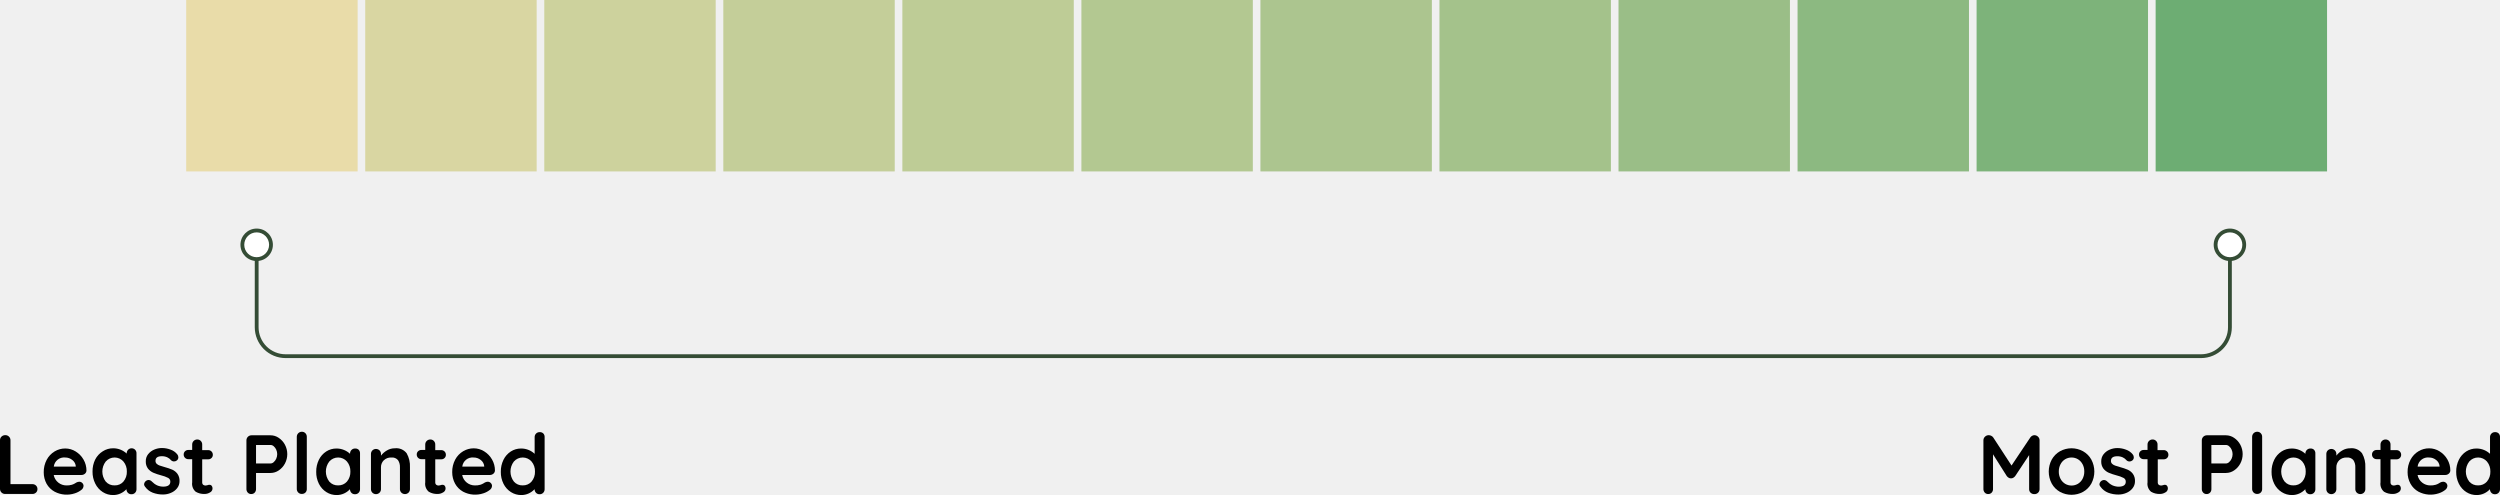
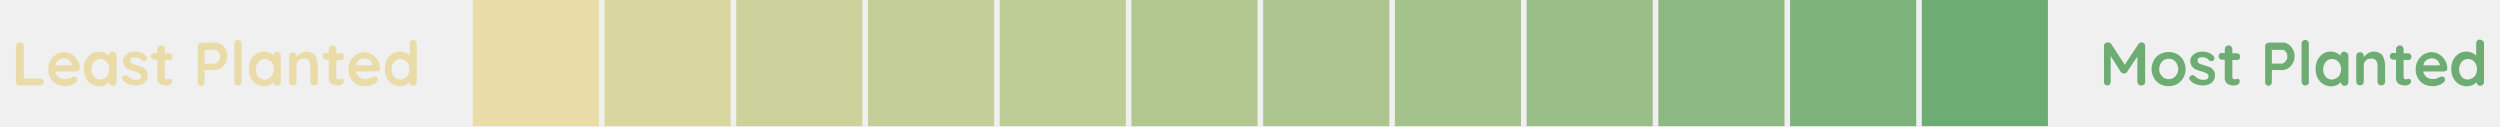
- <svg xmlns="http://www.w3.org/2000/svg" viewBox="0 0 656.28 129.89">
-   <g id="Layer_2" data-name="Layer 2">
-     <g id="Layer_2-2" data-name="Layer 2">
-       <rect x="48.88" width="45" height="45" style="fill: #e9dca9" />
-       <rect x="95.88" width="45" height="45" style="fill: #d9d6a2" />
-       <rect x="142.88" width="45" height="45" style="fill: #cdd29d" />
-       <rect x="189.88" width="45" height="45" style="fill: #c4ce99" />
-       <rect x="236.88" width="45" height="45" style="fill: #becc96" />
-       <rect x="283.88" width="45" height="45" style="fill: #b3c891" />
-       <rect x="330.88" width="45" height="45" style="fill: #acc58f" />
-       <rect x="377.88" width="45" height="45" style="fill: #a4c28b" />
-       <rect x="424.88" width="45" height="45" style="fill: #9abe87" />
-       <rect x="471.88" width="45" height="45" style="fill: #8cb981" />
-       <rect x="518.88" width="45" height="45" style="fill: #7db37a" />
-       <rect x="565.88" width="45" height="45" style="fill: #6dad73" />
-       <g>
-         <path d="M67.38,64V85.91A7.59,7.59,0,0,0,75,93.5H577.79a7.59,7.59,0,0,0,7.59-7.59V64" style="fill: none;stroke: #344c35;stroke-miterlimit: 10" />
-         <g>
-           <circle cx="67.38" cy="64.26" r="3.76" style="fill: #fff" />
-           <path d="M63.12,64.26A4.26,4.26,0,1,0,67.38,60a4.26,4.26,0,0,0-4.26,4.26Zm7.52,0A3.26,3.26,0,1,1,67.38,61a3.26,3.26,0,0,1,3.26,3.26Z" style="fill: #344c35" />
-         </g>
-         <g>
-           <circle cx="585.38" cy="64.26" r="3.76" style="fill: #fff" />
-           <path d="M589.64,64.26A4.26,4.26,0,1,1,585.38,60a4.26,4.26,0,0,1,4.26,4.26Zm-7.52,0A3.26,3.26,0,1,0,585.38,61a3.26,3.26,0,0,0-3.26,3.26Z" style="fill: #344c35" />
-         </g>
-       </g>
-       <g>
-         <path d="M9.45,127.46a1.23,1.23,0,0,1,.38.94,1.2,1.2,0,0,1-.38.91,1.34,1.34,0,0,1-1,.36H1.34A1.32,1.32,0,0,1,0,128.32V115.61a1.28,1.28,0,0,1,.4-1,1.39,1.39,0,0,1,1-.38,1.31,1.31,0,0,1,.95.38,1.28,1.28,0,0,1,.4,1v11.48H8.49A1.34,1.34,0,0,1,9.45,127.46Z" />
-         <path d="M22.29,124.36a1.4,1.4,0,0,1-.92.33H14.1a3.31,3.31,0,0,0,1.21,2,3.38,3.38,0,0,0,2.13.74,4.72,4.72,0,0,0,1.41-.17,3.67,3.67,0,0,0,.8-.35l.41-.25a1.68,1.68,0,0,1,.75-.2,1.08,1.08,0,0,1,.79.33,1.06,1.06,0,0,1,.33.77,1.37,1.37,0,0,1-.62,1.08,5.24,5.24,0,0,1-1.65.86,6.82,6.82,0,0,1-5.31-.42A5.37,5.37,0,0,1,12.23,127a6.19,6.19,0,0,1-.75-3,6.75,6.75,0,0,1,.79-3.32,5.62,5.62,0,0,1,2.09-2.19,5.4,5.4,0,0,1,2.77-.76,5.14,5.14,0,0,1,2.74.79,5.93,5.93,0,0,1,2.06,2.13,5.74,5.74,0,0,1,.77,2.9A1.13,1.13,0,0,1,22.29,124.36Zm-8.16-1.87h5.76v-.15a2.27,2.27,0,0,0-.9-1.58,2.86,2.86,0,0,0-1.85-.66A2.73,2.73,0,0,0,14.12,122.49Z" />
-         <path d="M35.46,118.05a1.31,1.31,0,0,1,.37,1v9.31a1.32,1.32,0,0,1-.37,1,1.26,1.26,0,0,1-.95.38,1.24,1.24,0,0,1-.94-.37,1.38,1.38,0,0,1-.38-.95,4.77,4.77,0,0,1-3.45,1.54,5,5,0,0,1-2.75-.78A5.47,5.47,0,0,1,25,126.94a6.76,6.76,0,0,1-.71-3.15,6.91,6.91,0,0,1,.7-3.16A5.41,5.41,0,0,1,27,118.46a4.9,4.9,0,0,1,2.7-.78,5.1,5.1,0,0,1,2,.39,5.21,5.21,0,0,1,1.56,1v0a1.32,1.32,0,0,1,.37-1,1.26,1.26,0,0,1,.95-.39A1.28,1.28,0,0,1,35.46,118.05Zm-3.06,8.37a3.88,3.88,0,0,0,.9-2.63,3.92,3.92,0,0,0-.9-2.64,3.08,3.08,0,0,0-4.64,0,4.32,4.32,0,0,0,0,5.27,2.91,2.91,0,0,0,2.32,1A2.94,2.94,0,0,0,32.41,126.42Z" />
-         <path d="M37.82,127.18A1.25,1.25,0,0,1,39,126a1.24,1.24,0,0,1,.88.42,4.63,4.63,0,0,0,1.38,1,4.09,4.09,0,0,0,1.73.33q1.72-.07,1.72-1.3a1.05,1.05,0,0,0-.58-1,8.23,8.23,0,0,0-1.81-.66,15.63,15.63,0,0,1-2.08-.7,3.67,3.67,0,0,1-1.39-1.07,3,3,0,0,1-.58-1.93,2.91,2.91,0,0,1,.6-1.84,4,4,0,0,1,1.58-1.21,5.12,5.12,0,0,1,2.08-.43,6.39,6.39,0,0,1,2.24.42,3.9,3.9,0,0,1,1.76,1.23,1.22,1.22,0,0,1,.29.79,1,1,0,0,1-.42.84,1.11,1.11,0,0,1-.7.24,1.07,1.07,0,0,1-.79-.31,2.79,2.79,0,0,0-1-.77,3.38,3.38,0,0,0-1.42-.29q-1.67,0-1.67,1.21a1,1,0,0,0,.31.78,2.11,2.11,0,0,0,.78.46q.47.16,1.33.41a14.61,14.61,0,0,1,2,.68,3.4,3.4,0,0,1,1.34,1.08,3.09,3.09,0,0,1,.55,1.91,2.93,2.93,0,0,1-.64,1.88,4,4,0,0,1-1.64,1.22,5.29,5.29,0,0,1-2.06.42,7.45,7.45,0,0,1-2.71-.48,4.49,4.49,0,0,1-2-1.56A1.07,1.07,0,0,1,37.82,127.18Z" />
-         <path d="M55.54,127.48a1.18,1.18,0,0,1-.4,1.78,2.69,2.69,0,0,1-1.46.41,4.27,4.27,0,0,1-2.3-.58,2.72,2.72,0,0,1-.93-2.48v-6.07h-1a1.2,1.2,0,0,1-1.23-1.23,1.13,1.13,0,0,1,.35-.85,1.21,1.21,0,0,1,.88-.34h1v-1.41a1.31,1.31,0,0,1,1.34-1.34,1.24,1.24,0,0,1,.92.38,1.32,1.32,0,0,1,.37,1v1.41h1.56a1.2,1.2,0,0,1,1.23,1.23,1.13,1.13,0,0,1-.35.85,1.21,1.21,0,0,1-.88.34H53.08v6a.84.84,0,0,0,.24.67,1,1,0,0,0,.66.21,1.89,1.89,0,0,0,.48-.09,1.31,1.31,0,0,1,.51-.11A.73.73,0,0,1,55.54,127.48Z" />
-         <path d="M73.17,114.94a5,5,0,0,1,1.63,1.8,5.26,5.26,0,0,1,0,4.94,4.94,4.94,0,0,1-1.63,1.81,3.8,3.8,0,0,1-2.13.67H67.21v4.16a1.36,1.36,0,0,1-.35,1,1.21,1.21,0,0,1-.92.37,1.17,1.17,0,0,1-.9-.38,1.36,1.36,0,0,1-.35-1V115.61A1.32,1.32,0,0,1,66,114.27h5A3.8,3.8,0,0,1,73.17,114.94Zm-1.31,6.37a2.6,2.6,0,0,0,.66-.91,2.87,2.87,0,0,0,0-2.35,2.49,2.49,0,0,0-.66-.9,1.28,1.28,0,0,0-.83-.34H67.21v4.86H71A1.26,1.26,0,0,0,71.86,121.31Z" />
-         <path d="M80.2,129.28a1.3,1.3,0,0,1-1,.38,1.24,1.24,0,0,1-.92-.38,1.32,1.32,0,0,1-.37-1v-13.6a1.32,1.32,0,0,1,1.34-1.34,1.24,1.24,0,0,1,.92.38,1.32,1.32,0,0,1,.37,1v13.6A1.3,1.3,0,0,1,80.2,129.28Z" />
-         <path d="M94.14,118.05a1.31,1.31,0,0,1,.37,1v9.31a1.32,1.32,0,0,1-.37,1,1.26,1.26,0,0,1-.95.38,1.24,1.24,0,0,1-.94-.37,1.38,1.38,0,0,1-.38-.95,4.77,4.77,0,0,1-3.45,1.54,5,5,0,0,1-2.75-.78,5.47,5.47,0,0,1-1.95-2.17,6.76,6.76,0,0,1-.71-3.15,6.91,6.91,0,0,1,.7-3.16,5.41,5.41,0,0,1,1.92-2.18,4.9,4.9,0,0,1,2.7-.78,5.1,5.1,0,0,1,2,.39,5.21,5.21,0,0,1,1.56,1v0a1.32,1.32,0,0,1,.37-1,1.26,1.26,0,0,1,.95-.39A1.28,1.28,0,0,1,94.14,118.05Zm-3.06,8.37a3.88,3.88,0,0,0,.9-2.63,3.92,3.92,0,0,0-.9-2.64,3.08,3.08,0,0,0-4.64,0,4.32,4.32,0,0,0,0,5.27,2.91,2.91,0,0,0,2.32,1A2.94,2.94,0,0,0,91.08,126.42Z" />
-         <path d="M106.76,119a6.77,6.77,0,0,1,.86,3.69v5.63a1.32,1.32,0,0,1-.37,1,1.36,1.36,0,0,1-1.89,0,1.32,1.32,0,0,1-.37-1v-5.63a3.17,3.17,0,0,0-.51-1.9,2,2,0,0,0-1.74-.69,2.68,2.68,0,0,0-2,.74,2.54,2.54,0,0,0-.73,1.86v5.63a1.32,1.32,0,0,1-.37,1,1.35,1.35,0,0,1-1.89,0,1.32,1.32,0,0,1-.37-1v-9.09a1.32,1.32,0,0,1,.37-1,1.35,1.35,0,0,1,1.89,0,1.32,1.32,0,0,1,.37,1v.37a5.31,5.31,0,0,1,1.55-1.36,4,4,0,0,1,2.1-.57A3.41,3.41,0,0,1,106.76,119Z" />
-         <path d="M116.72,127.48a1.18,1.18,0,0,1-.4,1.78,2.69,2.69,0,0,1-1.46.41,4.27,4.27,0,0,1-2.3-.58,2.72,2.72,0,0,1-.93-2.48v-6.07h-1a1.2,1.2,0,0,1-1.23-1.23,1.13,1.13,0,0,1,.35-.85,1.21,1.21,0,0,1,.88-.34h1v-1.41a1.31,1.31,0,0,1,1.34-1.34,1.24,1.24,0,0,1,.92.38,1.32,1.32,0,0,1,.37,1v1.41h1.56a1.2,1.2,0,0,1,1.23,1.23,1.13,1.13,0,0,1-.35.85,1.21,1.21,0,0,1-.88.34h-1.56v6a.84.84,0,0,0,.24.67,1,1,0,0,0,.66.21,1.89,1.89,0,0,0,.48-.09,1.31,1.31,0,0,1,.51-.11A.73.73,0,0,1,116.72,127.48Z" />
-         <path d="M129.51,124.36a1.4,1.4,0,0,1-.92.33h-7.26a3.31,3.31,0,0,0,1.21,2,3.38,3.38,0,0,0,2.13.74,4.72,4.72,0,0,0,1.41-.17,3.67,3.67,0,0,0,.8-.35l.41-.25a1.68,1.68,0,0,1,.75-.2,1.08,1.08,0,0,1,.79.33,1.06,1.06,0,0,1,.33.77,1.37,1.37,0,0,1-.62,1.08,5.24,5.24,0,0,1-1.65.86,6.82,6.82,0,0,1-5.31-.42,5.37,5.37,0,0,1-2.12-2.12,6.19,6.19,0,0,1-.75-3,6.75,6.75,0,0,1,.79-3.32,5.62,5.62,0,0,1,2.09-2.19,5.4,5.4,0,0,1,2.77-.76,5.14,5.14,0,0,1,2.74.79,5.93,5.93,0,0,1,2.06,2.13,5.74,5.74,0,0,1,.77,2.9A1.13,1.13,0,0,1,129.51,124.36Zm-8.16-1.87h5.76v-.15a2.27,2.27,0,0,0-.9-1.58,2.86,2.86,0,0,0-1.85-.66A2.73,2.73,0,0,0,121.35,122.49Z" />
-         <path d="M142.6,113.76a1.31,1.31,0,0,1,.37,1v13.6a1.32,1.32,0,0,1-.37,1,1.26,1.26,0,0,1-.95.38,1.24,1.24,0,0,1-.94-.37,1.38,1.38,0,0,1-.38-.95,4.77,4.77,0,0,1-3.45,1.54,5,5,0,0,1-2.75-.78,5.47,5.47,0,0,1-1.95-2.17,6.76,6.76,0,0,1-.71-3.15,6.91,6.91,0,0,1,.7-3.16,5.41,5.41,0,0,1,1.92-2.18,4.9,4.9,0,0,1,2.7-.78,5.1,5.1,0,0,1,2,.39,5.21,5.21,0,0,1,1.56,1v-4.31a1.32,1.32,0,0,1,.37-1,1.26,1.26,0,0,1,.95-.38A1.28,1.28,0,0,1,142.6,113.76Zm-3.06,12.66a3.88,3.88,0,0,0,.9-2.63,3.92,3.92,0,0,0-.9-2.64,3.08,3.08,0,0,0-4.64,0,4.32,4.32,0,0,0,0,5.27,2.91,2.91,0,0,0,2.32,1A2.94,2.94,0,0,0,139.54,126.42Z" />
-       </g>
-       <g>
-         <path d="M535,114.63a1.26,1.26,0,0,1,.41,1v12.74a1.3,1.3,0,0,1-1.36,1.34,1.37,1.37,0,0,1-1-.37,1.29,1.29,0,0,1-.38-1v-8.87L529,125a1.88,1.88,0,0,1-.51.43,1,1,0,0,1-.59.14,1,1,0,0,1-.57-.14,1.87,1.87,0,0,1-.51-.43l-3.63-5.74v9.06a1.36,1.36,0,0,1-.35,1,1.21,1.21,0,0,1-.92.37,1.17,1.17,0,0,1-.9-.38,1.36,1.36,0,0,1-.35-1V115.59a1.27,1.27,0,0,1,.41-.95,1.35,1.35,0,0,1,1-.4,1.46,1.46,0,0,1,.66.17,1.28,1.28,0,0,1,.51.43l4.8,7.37,4.93-7.37a1.34,1.34,0,0,1,.47-.43,1.23,1.23,0,0,1,.6-.17A1.35,1.35,0,0,1,535,114.63Z" />
-         <path d="M549,126.95a5.6,5.6,0,0,1-2.17,2.17,6.35,6.35,0,0,1-6.06,0,5.62,5.62,0,0,1-2.16-2.17,6.69,6.69,0,0,1,0-6.31,5.7,5.7,0,0,1,2.16-2.18,6.27,6.27,0,0,1,6.06,0,5.67,5.67,0,0,1,2.17,2.18,6.69,6.69,0,0,1,0,6.31Zm-2.3-5.08a3.32,3.32,0,0,0-1.21-1.31,3.3,3.3,0,0,0-3.37,0,3.32,3.32,0,0,0-1.21,1.31,4,4,0,0,0-.45,1.92,4,4,0,0,0,.45,1.91,3.34,3.34,0,0,0,1.21,1.3,3.3,3.3,0,0,0,3.37,0,3.34,3.34,0,0,0,1.21-1.3,4,4,0,0,0,.45-1.91A4,4,0,0,0,546.71,121.87Z" />
-         <path d="M551.12,127.18a1.25,1.25,0,0,1,1.21-1.17,1.24,1.24,0,0,1,.88.42,4.63,4.63,0,0,0,1.38,1,4.09,4.09,0,0,0,1.73.33q1.72-.07,1.72-1.3a1.05,1.05,0,0,0-.58-1,8.23,8.23,0,0,0-1.81-.66,15.63,15.63,0,0,1-2.08-.7,3.67,3.67,0,0,1-1.39-1.07,3,3,0,0,1-.58-1.93,2.91,2.91,0,0,1,.6-1.84,4,4,0,0,1,1.58-1.21,5.12,5.12,0,0,1,2.08-.43,6.39,6.39,0,0,1,2.24.42,3.9,3.9,0,0,1,1.76,1.23,1.22,1.22,0,0,1,.29.79,1,1,0,0,1-.42.84,1.11,1.11,0,0,1-.7.24,1.07,1.07,0,0,1-.79-.31,2.79,2.79,0,0,0-1-.77,3.38,3.38,0,0,0-1.42-.29q-1.67,0-1.67,1.21a1,1,0,0,0,.31.78,2.11,2.11,0,0,0,.78.46q.47.16,1.33.41a14.61,14.61,0,0,1,2,.68,3.4,3.4,0,0,1,1.34,1.08,3.09,3.09,0,0,1,.55,1.91,2.93,2.93,0,0,1-.64,1.88,4,4,0,0,1-1.64,1.22,5.29,5.29,0,0,1-2.06.42,7.45,7.45,0,0,1-2.71-.48,4.49,4.49,0,0,1-2-1.56A1.07,1.07,0,0,1,551.12,127.18Z" />
-         <path d="M568.84,127.48a1.18,1.18,0,0,1-.4,1.78,2.69,2.69,0,0,1-1.46.41,4.27,4.27,0,0,1-2.3-.58,2.72,2.72,0,0,1-.93-2.48v-6.07h-1a1.2,1.2,0,0,1-1.23-1.23,1.13,1.13,0,0,1,.35-.85,1.21,1.21,0,0,1,.88-.34h1v-1.41a1.31,1.31,0,0,1,1.34-1.34,1.24,1.24,0,0,1,.92.38,1.32,1.32,0,0,1,.37,1v1.41H568a1.2,1.2,0,0,1,1.23,1.23,1.13,1.13,0,0,1-.35.85,1.21,1.21,0,0,1-.88.34h-1.56v6a.84.84,0,0,0,.24.67,1,1,0,0,0,.66.21,1.89,1.89,0,0,0,.48-.09,1.31,1.31,0,0,1,.51-.11A.73.73,0,0,1,568.84,127.48Z" />
-         <path d="M586.48,114.94a5,5,0,0,1,1.63,1.8,5.26,5.26,0,0,1,0,4.94,4.94,4.94,0,0,1-1.63,1.81,3.8,3.8,0,0,1-2.13.67h-3.83v4.16a1.36,1.36,0,0,1-.35,1,1.21,1.21,0,0,1-.92.37,1.17,1.17,0,0,1-.9-.38,1.36,1.36,0,0,1-.35-1V115.61a1.32,1.32,0,0,1,1.34-1.34h5A3.8,3.8,0,0,1,586.48,114.94Zm-1.31,6.37a2.6,2.6,0,0,0,.66-.91,2.87,2.87,0,0,0,0-2.35,2.49,2.49,0,0,0-.66-.9,1.28,1.28,0,0,0-.83-.34h-3.83v4.86h3.83A1.26,1.26,0,0,0,585.17,121.31Z" />
-         <path d="M593.5,129.28a1.3,1.3,0,0,1-1,.38,1.24,1.24,0,0,1-.92-.38,1.32,1.32,0,0,1-.37-1v-13.6a1.32,1.32,0,0,1,1.34-1.34,1.24,1.24,0,0,1,.92.38,1.32,1.32,0,0,1,.37,1v13.6A1.3,1.3,0,0,1,593.5,129.28Z" />
-         <path d="M607.44,118.05a1.31,1.31,0,0,1,.37,1v9.31a1.32,1.32,0,0,1-.37,1,1.26,1.26,0,0,1-.95.38,1.24,1.24,0,0,1-.94-.37,1.38,1.38,0,0,1-.38-.95,4.77,4.77,0,0,1-3.45,1.54,5,5,0,0,1-2.75-.78,5.47,5.47,0,0,1-1.95-2.17,6.76,6.76,0,0,1-.71-3.15,6.91,6.91,0,0,1,.7-3.16,5.41,5.41,0,0,1,1.92-2.18,4.9,4.9,0,0,1,2.7-.78,5.1,5.1,0,0,1,2,.39,5.21,5.21,0,0,1,1.56,1v0a1.32,1.32,0,0,1,.37-1,1.26,1.26,0,0,1,.95-.39A1.28,1.28,0,0,1,607.44,118.05Zm-3.06,8.37a3.88,3.88,0,0,0,.9-2.63,3.92,3.92,0,0,0-.9-2.64,3.08,3.08,0,0,0-4.64,0,4.32,4.32,0,0,0,0,5.27,2.91,2.91,0,0,0,2.32,1A2.94,2.94,0,0,0,604.38,126.42Z" />
-         <path d="M620.07,119a6.77,6.77,0,0,1,.86,3.69v5.63a1.32,1.32,0,0,1-.37,1,1.36,1.36,0,0,1-1.89,0,1.32,1.32,0,0,1-.37-1v-5.63a3.17,3.17,0,0,0-.51-1.9,2,2,0,0,0-1.74-.69,2.68,2.68,0,0,0-2,.74,2.54,2.54,0,0,0-.73,1.86v5.63a1.32,1.32,0,0,1-.37,1,1.35,1.35,0,0,1-1.89,0,1.32,1.32,0,0,1-.37-1v-9.09a1.32,1.32,0,0,1,.37-1,1.35,1.35,0,0,1,1.89,0,1.32,1.32,0,0,1,.37,1v.37a5.31,5.31,0,0,1,1.55-1.36,4,4,0,0,1,2.1-.57A3.41,3.41,0,0,1,620.07,119Z" />
-         <path d="M630,127.48a1.18,1.18,0,0,1-.4,1.78,2.69,2.69,0,0,1-1.46.41,4.27,4.27,0,0,1-2.3-.58,2.72,2.72,0,0,1-.93-2.48v-6.07h-1a1.2,1.2,0,0,1-1.23-1.23,1.13,1.13,0,0,1,.35-.85,1.21,1.21,0,0,1,.88-.34h1v-1.41a1.31,1.31,0,0,1,1.34-1.34,1.24,1.24,0,0,1,.92.38,1.32,1.32,0,0,1,.37,1v1.41h1.56a1.2,1.2,0,0,1,1.23,1.23,1.13,1.13,0,0,1-.35.85,1.21,1.21,0,0,1-.88.34h-1.56v6a.84.84,0,0,0,.24.67,1,1,0,0,0,.66.21,1.89,1.89,0,0,0,.48-.09,1.31,1.31,0,0,1,.51-.11A.73.73,0,0,1,630,127.48Z" />
-         <path d="M642.82,124.36a1.4,1.4,0,0,1-.92.33h-7.26a3.31,3.31,0,0,0,1.21,2,3.38,3.38,0,0,0,2.13.74,4.72,4.72,0,0,0,1.41-.17,3.67,3.67,0,0,0,.8-.35l.41-.25a1.68,1.68,0,0,1,.75-.2,1.08,1.08,0,0,1,.79.33,1.06,1.06,0,0,1,.33.77,1.37,1.37,0,0,1-.62,1.08,5.24,5.24,0,0,1-1.65.86,6.82,6.82,0,0,1-5.31-.42,5.37,5.37,0,0,1-2.12-2.12,6.19,6.19,0,0,1-.75-3,6.75,6.75,0,0,1,.79-3.32,5.62,5.62,0,0,1,2.09-2.19,5.4,5.4,0,0,1,2.77-.76,5.14,5.14,0,0,1,2.74.79,5.93,5.93,0,0,1,2.06,2.13,5.74,5.74,0,0,1,.77,2.9A1.13,1.13,0,0,1,642.82,124.36Zm-8.16-1.87h5.76v-.15a2.27,2.27,0,0,0-.9-1.58,2.86,2.86,0,0,0-1.85-.66A2.73,2.73,0,0,0,634.65,122.49Z" />
-         <path d="M655.91,113.76a1.31,1.31,0,0,1,.37,1v13.6a1.32,1.32,0,0,1-.37,1,1.26,1.26,0,0,1-.95.38,1.24,1.24,0,0,1-.94-.37,1.38,1.38,0,0,1-.38-.95,4.77,4.77,0,0,1-3.45,1.54,5,5,0,0,1-2.75-.78,5.47,5.47,0,0,1-1.95-2.17,6.76,6.76,0,0,1-.71-3.15,6.91,6.91,0,0,1,.7-3.16,5.41,5.41,0,0,1,1.92-2.18,4.9,4.9,0,0,1,2.7-.78,5.1,5.1,0,0,1,2,.39,5.21,5.21,0,0,1,1.56,1v-4.31a1.32,1.32,0,0,1,.37-1,1.26,1.26,0,0,1,.95-.38A1.28,1.28,0,0,1,655.91,113.76Zm-3.06,12.66a3.88,3.88,0,0,0,.9-2.63,3.92,3.92,0,0,0-.9-2.64,3.08,3.08,0,0,0-4.64,0,4.32,4.32,0,0,0,0,5.27,2.91,2.91,0,0,0,2.32,1A2.94,2.94,0,0,0,652.85,126.42Z" />
-       </g>
+ <svg xmlns="http://www.w3.org/2000/svg" version="1.1" id="Layer_1" x="0px" y="0px" viewBox="0 0 892 45" style="enable-background:new 0 0 892 45;" xml:space="preserve">
+   <style type="text/css">
+ 	.st0{fill:#E9DCA9;}
+ 	.st1{fill:#D9D6A2;}
+ 	.st2{fill:#CDD29D;}
+ 	.st3{fill:#C4CE99;}
+ 	.st4{fill:#BECC96;}
+ 	.st5{fill:#B3C891;}
+ 	.st6{fill:#ACC58F;}
+ 	.st7{fill:#A4C28B;}
+ 	.st8{fill:#9ABE87;}
+ 	.st9{fill:#8CB981;}
+ 	.st10{fill:#7DB37A;}
+ 	.st11{fill:#6DAD73;}
+ </style>
+   <g>
+     <rect x="168.7" class="st0" width="45" height="45" />
+     <rect x="215.7" class="st1" width="45" height="45" />
+     <rect x="262.7" class="st2" width="45" height="45" />
+     <rect x="309.7" class="st3" width="45" height="45" />
+     <rect x="356.7" class="st4" width="45" height="45" />
+     <rect x="403.7" class="st5" width="45" height="45" />
+     <rect x="450.7" class="st6" width="45" height="45" />
+     <rect x="497.7" class="st7" width="45" height="45" />
+     <rect x="544.7" class="st8" width="45" height="45" />
+     <rect x="591.7" class="st9" width="45" height="45" />
+     <rect x="638.7" class="st10" width="45" height="45" />
+     <rect x="685.7" class="st11" width="45" height="45" />
+     <g>
+       <path class="st0" d="M15.2,28.3c0.3,0.2,0.4,0.6,0.4,0.9c0,0.3-0.1,0.7-0.4,0.9c-0.3,0.3-0.6,0.4-1,0.4H7c-0.7,0-1.3-0.6-1.3-1.3    c0,0,0,0,0-0.1V16.5c0-0.4,0.1-0.7,0.4-1c0.3-0.3,0.6-0.4,1-0.4c0.4,0,0.7,0.1,1,0.4c0.3,0.3,0.4,0.6,0.4,1v11.5h5.7    C14.6,27.9,14.9,28.1,15.2,28.3z" />
+       <path class="st0" d="M28,25.2c-0.3,0.2-0.6,0.3-0.9,0.3h-7.3c0.1,0.8,0.6,1.5,1.2,2c0.6,0.5,1.4,0.7,2.1,0.7c0.5,0,1,0,1.4-0.2    c0.3-0.1,0.5-0.2,0.8-0.3l0.4-0.2c0.2-0.1,0.5-0.2,0.8-0.2c0.3,0,0.6,0.1,0.8,0.3c0.2,0.2,0.3,0.5,0.3,0.8c0,0.4-0.3,0.8-0.6,1.1    c-0.5,0.4-1.1,0.7-1.6,0.9c-1.8,0.6-3.7,0.4-5.3-0.4c-0.9-0.5-1.6-1.2-2.1-2.1c-0.5-0.9-0.8-2-0.8-3c0-1.2,0.2-2.3,0.8-3.3    c0.5-0.9,1.2-1.7,2.1-2.2c0.8-0.5,1.8-0.8,2.8-0.8c1,0,1.9,0.3,2.7,0.8c0.9,0.5,1.6,1.3,2.1,2.1c0.5,0.9,0.8,1.9,0.8,2.9    C28.4,24.7,28.2,25,28,25.2z M19.8,23.3h5.8v-0.2c-0.1-0.6-0.4-1.2-0.9-1.6c-0.5-0.4-1.2-0.7-1.9-0.7C21.4,20.8,20,21.8,19.8,23.3    L19.8,23.3z" />
+       <path class="st0" d="M41.2,18.9c0.3,0.3,0.4,0.6,0.4,1v9.3c0,0.4-0.1,0.7-0.4,1c-0.2,0.3-0.6,0.4-1,0.4c-0.4,0-0.7-0.1-0.9-0.4    c-0.2-0.3-0.4-0.6-0.4-0.9c-0.9,1-2.1,1.5-3.5,1.5c-1,0-1.9-0.3-2.8-0.8c-0.9-0.5-1.5-1.3-2-2.2c-0.5-1-0.7-2.1-0.7-3.2    c0-1.1,0.2-2.2,0.7-3.2c0.5-0.9,1.2-1.6,2-2.2c0.8-0.5,1.7-0.8,2.7-0.8c0.7,0,1.4,0.1,2,0.4c0.6,0.2,1.1,0.6,1.6,1l0,0    c0-0.4,0.1-0.7,0.4-1c0.2-0.3,0.6-0.4,1-0.4C40.6,18.5,40.9,18.7,41.2,18.9z M38.1,27.3c0.6-0.7,0.9-1.7,0.9-2.6    c0-1-0.3-1.9-0.9-2.6c-1.1-1.3-3.1-1.4-4.3-0.3c-0.1,0.1-0.2,0.2-0.3,0.3c-1.2,1.6-1.2,3.7,0,5.3c0.6,0.7,1.4,1,2.3,1    C36.7,28.3,37.5,27.9,38.1,27.3L38.1,27.3z" />
+       <path class="st0" d="M43.5,28c0-0.6,0.5-1.1,1.2-1.2c0.3,0,0.7,0.2,0.9,0.4c0.4,0.4,0.9,0.8,1.4,1c0.5,0.2,1.1,0.3,1.7,0.3    c1.1,0,1.7-0.5,1.7-1.3c0-0.4-0.2-0.8-0.6-1c-0.6-0.3-1.2-0.5-1.8-0.7c-0.7-0.2-1.4-0.4-2.1-0.7c-0.5-0.2-1-0.6-1.4-1.1    c-0.4-0.6-0.6-1.2-0.6-1.9c0-0.7,0.2-1.3,0.6-1.8c0.4-0.5,1-0.9,1.6-1.2c0.7-0.3,1.4-0.4,2.1-0.4c0.8,0,1.5,0.1,2.2,0.4    c0.7,0.2,1.3,0.7,1.8,1.2c0.2,0.2,0.3,0.5,0.3,0.8c0,0.3-0.1,0.6-0.4,0.8c-0.2,0.2-0.4,0.2-0.7,0.2c-0.3,0-0.6-0.1-0.8-0.3    c-0.3-0.3-0.6-0.6-1-0.8c-0.4-0.2-0.9-0.3-1.4-0.3c-1.1,0-1.7,0.4-1.7,1.2c0,0.3,0.1,0.6,0.3,0.8c0.2,0.2,0.5,0.4,0.8,0.5    c0.3,0.1,0.8,0.2,1.3,0.4c0.7,0.2,1.4,0.4,2,0.7c0.5,0.2,1,0.6,1.3,1.1c0.4,0.6,0.6,1.2,0.5,1.9c0,0.7-0.2,1.3-0.6,1.9    c-0.4,0.5-1,1-1.6,1.2c-0.7,0.3-1.4,0.4-2.1,0.4c-0.9,0-1.8-0.2-2.7-0.5c-0.8-0.3-1.5-0.9-2-1.6C43.6,28.5,43.6,28.2,43.5,28z" />
+       <path class="st0" d="M61.2,28.3c0.4,0.5,0.3,1.3-0.2,1.7c-0.1,0-0.1,0.1-0.2,0.1c-0.4,0.3-0.9,0.4-1.5,0.4c-0.8,0-1.6-0.2-2.3-0.6    c-0.7-0.6-1.1-1.5-0.9-2.5v-6.1h-1c-0.7,0-1.2-0.5-1.2-1.2c0,0,0,0,0-0.1c0-0.3,0.1-0.6,0.3-0.8c0.2-0.2,0.6-0.4,0.9-0.3h1v-1.4    c0-0.7,0.6-1.3,1.3-1.3c0,0,0,0,0.1,0c0.3,0,0.7,0.1,0.9,0.4c0.3,0.3,0.4,0.6,0.4,1V19h1.6c0.7,0,1.2,0.5,1.2,1.2c0,0,0,0,0,0.1    c0,0.3-0.1,0.6-0.3,0.8c-0.2,0.2-0.6,0.4-0.9,0.3h-1.6v6c0,0.2,0.1,0.5,0.2,0.7c0.2,0.1,0.4,0.2,0.7,0.2c0.2,0,0.3,0,0.5-0.1    c0.2-0.1,0.3-0.1,0.5-0.1C60.9,28.1,61.1,28.2,61.2,28.3z" />
+       <path class="st0" d="M78.9,15.8c0.7,0.5,1.2,1.1,1.6,1.8c0.8,1.5,0.8,3.4,0,4.9c-0.4,0.7-0.9,1.4-1.6,1.8    c-0.6,0.4-1.4,0.7-2.1,0.7h-3.8v4.2c0,0.4-0.1,0.7-0.3,1c-0.2,0.2-0.6,0.4-0.9,0.4c-0.3,0-0.7-0.1-0.9-0.4c-0.2-0.3-0.4-0.6-0.3-1    V16.5c0-0.7,0.6-1.3,1.3-1.3c0,0,0,0,0,0h5C77.5,15.1,78.2,15.4,78.9,15.8z M77.6,22.2c0.3-0.3,0.5-0.6,0.7-0.9    c0.3-0.7,0.3-1.6,0-2.3c-0.1-0.3-0.4-0.7-0.7-0.9c-0.2-0.2-0.5-0.3-0.8-0.3h-3.8v4.9h3.8C77,22.5,77.3,22.4,77.6,22.2z" />
+       <path class="st0" d="M85.9,30.1c-0.3,0.3-0.6,0.4-1,0.4c-0.3,0-0.7-0.1-0.9-0.4c-0.3-0.3-0.4-0.6-0.4-1V15.5    c0-0.7,0.6-1.3,1.3-1.3c0,0,0,0,0,0c0.3,0,0.7,0.1,0.9,0.4c0.3,0.3,0.4,0.6,0.4,1v13.6C86.3,29.5,86.1,29.9,85.9,30.1z" />
+       <path class="st0" d="M99.8,18.9c0.3,0.3,0.4,0.6,0.4,1v9.3c0,0.4-0.1,0.7-0.4,1c-0.2,0.3-0.6,0.4-0.9,0.4c-0.4,0-0.7-0.1-0.9-0.4    c-0.2-0.3-0.4-0.6-0.4-0.9c-0.9,1-2.1,1.5-3.4,1.5c-1,0-1.9-0.3-2.8-0.8c-0.8-0.5-1.5-1.3-1.9-2.2c-0.5-1-0.7-2.1-0.7-3.2    c0-1.1,0.2-2.2,0.7-3.2c0.4-0.9,1.1-1.6,1.9-2.2c0.8-0.5,1.7-0.8,2.7-0.8c0.7,0,1.4,0.1,2,0.4c0.6,0.2,1.1,0.6,1.6,1l0,0    c0-0.4,0.1-0.7,0.4-1c0.2-0.3,0.6-0.4,0.9-0.4C99.3,18.6,99.6,18.7,99.8,18.9z M96.8,27.3c0.6-0.7,0.9-1.7,0.9-2.6    c0-1-0.3-1.9-0.9-2.6c-1.1-1.3-3.1-1.4-4.3-0.3c-0.1,0.1-0.2,0.2-0.3,0.3c-1.2,1.6-1.2,3.7,0,5.3c0.6,0.7,1.4,1,2.3,1    C95.4,28.3,96.2,27.9,96.8,27.3z" />
+       <path class="st0" d="M112.5,19.8c0.6,1.1,0.9,2.4,0.9,3.7v5.6c0,0.4-0.1,0.7-0.4,1c-0.5,0.5-1.4,0.5-1.9,0c-0.3-0.3-0.4-0.6-0.4-1    v-5.6c0-0.7-0.1-1.3-0.5-1.9c-0.4-0.5-1.1-0.8-1.7-0.7c-0.7,0-1.5,0.2-2,0.7c-0.5,0.5-0.8,1.2-0.7,1.9v5.6c0,0.4-0.1,0.7-0.4,1    c-0.5,0.5-1.4,0.5-1.9,0c-0.3-0.3-0.4-0.6-0.4-1v-9.1c0-0.4,0.1-0.7,0.4-1c0.5-0.5,1.4-0.5,1.9,0c0.3,0.3,0.4,0.6,0.4,1v0.4    c0.4-0.6,0.9-1,1.6-1.4c0.6-0.4,1.4-0.6,2.1-0.6C110.6,18.4,111.7,18.9,112.5,19.8z" />
+       <path class="st0" d="M122.4,28.3c0.4,0.5,0.3,1.3-0.2,1.7c-0.1,0-0.1,0.1-0.2,0.1c-0.4,0.3-0.9,0.4-1.5,0.4    c-0.8,0-1.6-0.2-2.3-0.6c-0.7-0.6-1.1-1.5-0.9-2.5v-6.1h-1c-0.7,0-1.2-0.5-1.2-1.2c0,0,0,0,0-0.1c0-0.3,0.1-0.6,0.3-0.8    c0.2-0.2,0.6-0.4,0.9-0.3h1v-1.4c0-0.7,0.6-1.3,1.3-1.3c0,0,0,0,0.1,0c0.3,0,0.7,0.1,0.9,0.4c0.3,0.3,0.4,0.6,0.4,1V19h1.6    c0.7,0,1.2,0.5,1.2,1.2c0,0,0,0,0,0.1c0,0.3-0.1,0.6-0.3,0.8c-0.2,0.2-0.6,0.4-0.9,0.3H120v6c0,0.2,0.1,0.5,0.2,0.7    c0.2,0.1,0.4,0.2,0.7,0.2c0.2,0,0.3,0,0.5-0.1c0.2-0.1,0.3-0.1,0.5-0.1C122.1,28.1,122.3,28.2,122.4,28.3z" />
+       <path class="st0" d="M135.2,25.2c-0.3,0.2-0.6,0.3-0.9,0.3H127c0.1,0.8,0.6,1.5,1.2,2c0.6,0.5,1.4,0.7,2.1,0.7c0.5,0,1,0,1.4-0.2    c0.3-0.1,0.5-0.2,0.8-0.3l0.4-0.2c0.2-0.1,0.5-0.2,0.8-0.2c0.3,0,0.6,0.1,0.8,0.3c0.2,0.2,0.3,0.5,0.3,0.8c0,0.4-0.3,0.8-0.6,1.1    c-0.5,0.4-1.1,0.7-1.7,0.9c-1.8,0.6-3.7,0.4-5.3-0.4c-0.9-0.5-1.6-1.2-2.1-2.1c-0.5-0.9-0.8-2-0.8-3c0-1.2,0.2-2.3,0.8-3.3    c0.5-0.9,1.2-1.7,2.1-2.2c0.8-0.5,1.8-0.8,2.8-0.8c1,0,1.9,0.3,2.7,0.8c0.9,0.5,1.6,1.3,2.1,2.1c0.5,0.9,0.8,1.9,0.8,2.9    C135.6,24.7,135.5,25,135.2,25.2z M127.1,23.3h5.8v-0.2c-0.1-0.6-0.4-1.2-0.9-1.6c-0.5-0.4-1.2-0.7-1.9-0.7    C128.6,20.8,127.2,21.9,127.1,23.3z" />
+       <path class="st0" d="M148.3,14.6c0.3,0.3,0.4,0.6,0.4,1v13.6c0,0.4-0.1,0.7-0.4,1c-0.2,0.3-0.6,0.4-0.9,0.4    c-0.4,0-0.7-0.1-0.9-0.4c-0.2-0.3-0.4-0.6-0.4-0.9c-0.9,1-2.1,1.5-3.4,1.5c-1,0-1.9-0.3-2.8-0.8c-0.8-0.5-1.5-1.3-1.9-2.2    c-0.5-1-0.7-2.1-0.7-3.2c0-1.1,0.2-2.2,0.7-3.2c0.4-0.9,1.1-1.6,1.9-2.2c0.8-0.5,1.7-0.8,2.7-0.8c0.7,0,1.4,0.1,2,0.4    c0.6,0.2,1.1,0.6,1.6,1v-4.3c0-0.4,0.1-0.7,0.4-1c0.2-0.3,0.6-0.4,0.9-0.4C147.7,14.3,148.1,14.4,148.3,14.6z M145.2,27.3    c0.6-0.7,0.9-1.7,0.9-2.6c0-1-0.3-1.9-0.9-2.6c-1.1-1.3-3.1-1.4-4.3-0.3c-0.1,0.1-0.2,0.2-0.3,0.3c-1.2,1.6-1.2,3.7,0,5.3    c0.6,0.7,1.4,1,2.3,1C143.8,28.3,144.7,27.9,145.2,27.3L145.2,27.3z" />
+     </g>
+     <g>
+       <path class="st11" d="M765,15.5c0.3,0.3,0.4,0.6,0.4,1v12.7c0,0.7-0.5,1.3-1.3,1.3c0,0-0.1,0-0.1,0c-0.4,0-0.7-0.1-1-0.4    c-0.3-0.3-0.4-0.6-0.4-1v-8.9l-3.7,5.5c-0.1,0.2-0.3,0.3-0.5,0.4c-0.2,0.1-0.4,0.2-0.6,0.1c-0.2,0-0.4,0-0.6-0.1    c-0.2-0.1-0.4-0.3-0.5-0.4l-3.6-5.7v9.1c0,0.4-0.1,0.7-0.3,1c-0.2,0.2-0.6,0.4-0.9,0.4c-0.3,0-0.7-0.1-0.9-0.4    c-0.2-0.3-0.4-0.6-0.3-1V16.4c0-0.4,0.1-0.7,0.4-0.9c0.3-0.3,0.6-0.4,1-0.4c0.2,0,0.5,0.1,0.7,0.2c0.2,0.1,0.4,0.2,0.5,0.4    l4.8,7.4l4.9-7.4c0.1-0.2,0.3-0.3,0.5-0.4c0.2-0.1,0.4-0.2,0.6-0.2C764.4,15.1,764.8,15.2,765,15.5z" />
+       <path class="st11" d="M779,27.8c-0.5,0.9-1.3,1.7-2.2,2.2c-1.9,1-4.2,1-6.1,0c-0.9-0.5-1.7-1.3-2.2-2.2c-1.1-2-1.1-4.3,0-6.3    c0.5-0.9,1.3-1.7,2.2-2.2c1.9-1,4.2-1,6.1,0c0.9,0.5,1.7,1.3,2.2,2.2C780.1,23.5,780.1,25.8,779,27.8z M776.7,22.7    c-0.3-0.5-0.7-1-1.2-1.3c-1-0.6-2.3-0.6-3.4,0c-0.5,0.3-0.9,0.8-1.2,1.3c-0.3,0.6-0.5,1.3-0.5,1.9c0,0.7,0.1,1.3,0.5,1.9    c0.3,0.5,0.7,1,1.2,1.3c1,0.6,2.3,0.6,3.4,0c0.5-0.3,0.9-0.8,1.2-1.3c0.3-0.6,0.5-1.2,0.5-1.9C777.2,24,777,23.3,776.7,22.7    L776.7,22.7z" />
+       <path class="st11" d="M781.1,28c0-0.6,0.6-1.2,1.2-1.2c0.3,0,0.7,0.2,0.9,0.4c0.4,0.4,0.9,0.8,1.4,1c0.5,0.2,1.1,0.3,1.7,0.3    c1.1,0,1.7-0.5,1.7-1.3c0-0.4-0.2-0.8-0.6-1c-0.6-0.3-1.2-0.5-1.8-0.7c-0.7-0.2-1.4-0.4-2.1-0.7c-0.5-0.2-1-0.6-1.4-1.1    c-0.4-0.6-0.6-1.2-0.6-1.9c0-0.7,0.2-1.3,0.6-1.8c0.4-0.5,1-0.9,1.6-1.2c0.7-0.3,1.4-0.4,2.1-0.4c0.8,0,1.5,0.1,2.2,0.4    c0.7,0.2,1.3,0.7,1.8,1.2c0.2,0.2,0.3,0.5,0.3,0.8c0,0.3-0.1,0.6-0.4,0.8c-0.2,0.2-0.4,0.2-0.7,0.2c-0.3,0-0.6-0.1-0.8-0.3    c-0.3-0.3-0.6-0.6-1-0.8c-0.4-0.2-0.9-0.3-1.4-0.3c-1.1,0-1.7,0.4-1.7,1.2c0,0.3,0.1,0.6,0.3,0.8c0.2,0.2,0.5,0.4,0.8,0.5    c0.3,0.1,0.8,0.2,1.3,0.4c0.7,0.2,1.4,0.4,2,0.7c0.5,0.2,1,0.6,1.3,1.1c0.4,0.6,0.6,1.2,0.5,1.9c0,0.7-0.2,1.3-0.6,1.9    c-0.4,0.5-1,1-1.6,1.2c-0.7,0.3-1.4,0.4-2.1,0.4c-0.9,0-1.8-0.2-2.7-0.5c-0.8-0.3-1.5-0.9-2-1.6C781.3,28.5,781.2,28.3,781.1,28z" />
+       <path class="st11" d="M798.9,28.3c0.4,0.5,0.3,1.3-0.2,1.7c-0.1,0-0.1,0.1-0.2,0.1c-0.4,0.3-0.9,0.4-1.5,0.4    c-0.8,0-1.6-0.2-2.3-0.6c-0.7-0.6-1.1-1.5-0.9-2.5v-6.1h-1c-0.7,0-1.2-0.5-1.2-1.2c0,0,0,0,0-0.1c0-0.3,0.1-0.6,0.3-0.8    c0.2-0.2,0.6-0.4,0.9-0.3h1v-1.4c0-0.7,0.6-1.3,1.3-1.3c0,0,0,0,0.1,0c0.3,0,0.7,0.1,0.9,0.4c0.3,0.3,0.4,0.6,0.4,1V19h1.6    c0.7,0,1.2,0.5,1.2,1.2c0,0,0,0,0,0.1c0,0.3-0.1,0.6-0.3,0.8c-0.2,0.2-0.6,0.4-0.9,0.3h-1.6v6c0,0.2,0.1,0.5,0.2,0.7    c0.2,0.1,0.4,0.2,0.7,0.2c0.2,0,0.3,0,0.5-0.1c0.2-0.1,0.3-0.1,0.5-0.1C798.5,28.1,798.7,28.2,798.9,28.3z" />
+       <path class="st11" d="M816.5,15.8c0.7,0.5,1.2,1.1,1.6,1.8c0.8,1.5,0.8,3.4,0,4.9c-0.4,0.7-0.9,1.4-1.6,1.8    c-0.6,0.4-1.4,0.7-2.1,0.7h-3.8v4.2c0,0.4-0.1,0.7-0.3,1c-0.2,0.2-0.6,0.4-0.9,0.4c-0.3,0-0.7-0.1-0.9-0.4c-0.2-0.3-0.4-0.6-0.3-1    V16.5c0-0.7,0.6-1.3,1.3-1.3c0,0,0,0,0,0h5C815.1,15.1,815.9,15.4,816.5,15.8z M815.2,22.2c0.3-0.3,0.5-0.6,0.7-0.9    c0.3-0.7,0.3-1.6,0-2.3c-0.1-0.3-0.4-0.7-0.7-0.9c-0.2-0.2-0.5-0.3-0.8-0.3h-3.8v4.9h3.8C814.7,22.5,815,22.4,815.2,22.2z" />
+       <path class="st11" d="M823.5,30.1c-0.3,0.3-0.6,0.4-1,0.4c-0.3,0-0.7-0.1-0.9-0.4c-0.3-0.3-0.4-0.6-0.4-1V15.5    c0-0.7,0.6-1.3,1.3-1.3c0,0,0,0,0,0c0.3,0,0.7,0.1,0.9,0.4c0.3,0.3,0.4,0.6,0.4,1v13.6C823.9,29.5,823.8,29.9,823.5,30.1z" />
+       <path class="st11" d="M837.5,18.9c0.3,0.3,0.4,0.6,0.4,1v9.3c0,0.4-0.1,0.7-0.4,1c-0.2,0.3-0.6,0.4-1,0.4c-0.4,0-0.7-0.1-0.9-0.4    c-0.2-0.3-0.4-0.6-0.4-0.9c-0.9,1-2.1,1.5-3.5,1.5c-1,0-1.9-0.3-2.8-0.8c-0.8-0.5-1.5-1.3-2-2.2c-0.5-1-0.7-2.1-0.7-3.2    c0-1.1,0.2-2.2,0.7-3.2c0.4-0.9,1.1-1.6,1.9-2.2c0.8-0.5,1.7-0.8,2.7-0.8c0.7,0,1.4,0.1,2,0.4c0.6,0.2,1.1,0.6,1.6,1l0,0    c0-0.4,0.1-0.7,0.4-1c0.2-0.3,0.6-0.4,1-0.4C836.9,18.6,837.2,18.7,837.5,18.9z M834.4,27.3c0.6-0.7,0.9-1.7,0.9-2.6    c0-1-0.3-1.9-0.9-2.6c-1.1-1.3-3.1-1.4-4.3-0.3c-0.1,0.1-0.2,0.2-0.3,0.3c-1.2,1.6-1.2,3.7,0,5.3c0.6,0.7,1.4,1,2.3,1    C833,28.3,833.8,27.9,834.4,27.3z" />
+       <path class="st11" d="M850.1,19.8c0.6,1.1,0.9,2.4,0.9,3.7v5.6c0,0.4-0.1,0.7-0.4,1c-0.5,0.5-1.4,0.5-1.9,0    c-0.3-0.3-0.4-0.6-0.4-1v-5.6c0-0.7-0.1-1.3-0.5-1.9c-0.4-0.5-1.1-0.8-1.7-0.7c-0.7,0-1.5,0.2-2,0.7c-0.5,0.5-0.8,1.2-0.7,1.9v5.6    c0,0.4-0.1,0.7-0.4,1c-0.5,0.5-1.4,0.5-1.9,0c-0.3-0.3-0.4-0.6-0.4-1v-9.1c0-0.4,0.1-0.7,0.4-1c0.5-0.5,1.4-0.5,1.9,0    c0.3,0.3,0.4,0.6,0.4,1v0.4c0.4-0.6,0.9-1,1.5-1.4c0.6-0.4,1.4-0.6,2.1-0.6C848.2,18.4,849.4,18.9,850.1,19.8z" />
+       <path class="st11" d="M860,28.3c0.4,0.5,0.3,1.3-0.2,1.7c-0.1,0-0.1,0.1-0.2,0.1c-0.4,0.3-0.9,0.4-1.5,0.4c-0.8,0-1.6-0.2-2.3-0.6    c-0.7-0.6-1.1-1.5-0.9-2.5v-6.1h-1c-0.7,0-1.2-0.5-1.2-1.2c0,0,0,0,0-0.1c0-0.3,0.1-0.6,0.3-0.8c0.2-0.2,0.6-0.4,0.9-0.3h1v-1.4    c0-0.7,0.6-1.3,1.3-1.3c0,0,0,0,0.1,0c0.3,0,0.7,0.1,0.9,0.4c0.3,0.3,0.4,0.6,0.4,1V19h1.6c0.7,0,1.2,0.5,1.2,1.2c0,0,0,0,0,0.1    c0,0.3-0.1,0.6-0.3,0.8c-0.2,0.2-0.6,0.4-0.9,0.3h-1.6v6c0,0.2,0.1,0.5,0.2,0.7c0.2,0.1,0.4,0.2,0.7,0.2c0.2,0,0.3,0,0.5-0.1    c0.2-0.1,0.3-0.1,0.5-0.1C859.7,28.1,859.9,28.2,860,28.3z" />
+       <path class="st11" d="M872.8,25.2c-0.3,0.2-0.6,0.3-0.9,0.3h-7.3c0.1,0.8,0.6,1.5,1.2,2c0.6,0.5,1.4,0.7,2.1,0.7    c0.5,0,1,0,1.4-0.2c0.3-0.1,0.5-0.2,0.8-0.3l0.4-0.2c0.2-0.1,0.5-0.2,0.8-0.2c0.3,0,0.6,0.1,0.8,0.3c0.2,0.2,0.3,0.5,0.3,0.8    c0,0.4-0.3,0.8-0.6,1.1c-0.5,0.4-1.1,0.7-1.7,0.9c-1.8,0.6-3.7,0.4-5.3-0.4c-0.9-0.5-1.6-1.2-2.1-2.1c-0.5-0.9-0.8-2-0.8-3    c0-1.2,0.2-2.3,0.8-3.3c0.5-0.9,1.2-1.7,2.1-2.2c0.8-0.5,1.8-0.8,2.8-0.8c1,0,1.9,0.3,2.7,0.8c0.9,0.5,1.6,1.3,2.1,2.1    c0.5,0.9,0.8,1.9,0.8,2.9C873.2,24.7,873.1,25,872.8,25.2z M864.7,23.3h5.8v-0.2c-0.1-0.6-0.4-1.2-0.9-1.6    c-0.5-0.4-1.2-0.7-1.8-0.7C866.2,20.8,864.8,21.8,864.7,23.3L864.7,23.3z" />
+       <path class="st11" d="M885.9,14.6c0.3,0.3,0.4,0.6,0.4,1v13.6c0,0.4-0.1,0.7-0.4,1c-0.2,0.3-0.6,0.4-1,0.4c-0.4,0-0.7-0.1-0.9-0.4    c-0.2-0.3-0.4-0.6-0.4-0.9c-0.9,1-2.1,1.5-3.5,1.5c-1,0-1.9-0.3-2.8-0.8c-0.8-0.5-1.5-1.3-2-2.2c-0.5-1-0.7-2.1-0.7-3.2    c0-1.1,0.2-2.2,0.7-3.2c0.4-0.9,1.1-1.6,1.9-2.2c0.8-0.5,1.7-0.8,2.7-0.8c0.7,0,1.4,0.1,2,0.4c0.6,0.2,1.1,0.6,1.6,1v-4.3    c0-0.4,0.1-0.7,0.4-1c0.2-0.3,0.6-0.4,1-0.4C885.3,14.3,885.7,14.4,885.9,14.6z M882.9,27.3c0.6-0.7,0.9-1.7,0.9-2.6    c0-1-0.3-1.9-0.9-2.6c-1.1-1.3-3.1-1.4-4.3-0.3c-0.1,0.1-0.2,0.2-0.3,0.3c-1.2,1.6-1.2,3.7,0,5.3c0.6,0.7,1.4,1,2.3,1    C881.4,28.3,882.3,27.9,882.9,27.3z" />
    </g>
  </g>
</svg>
